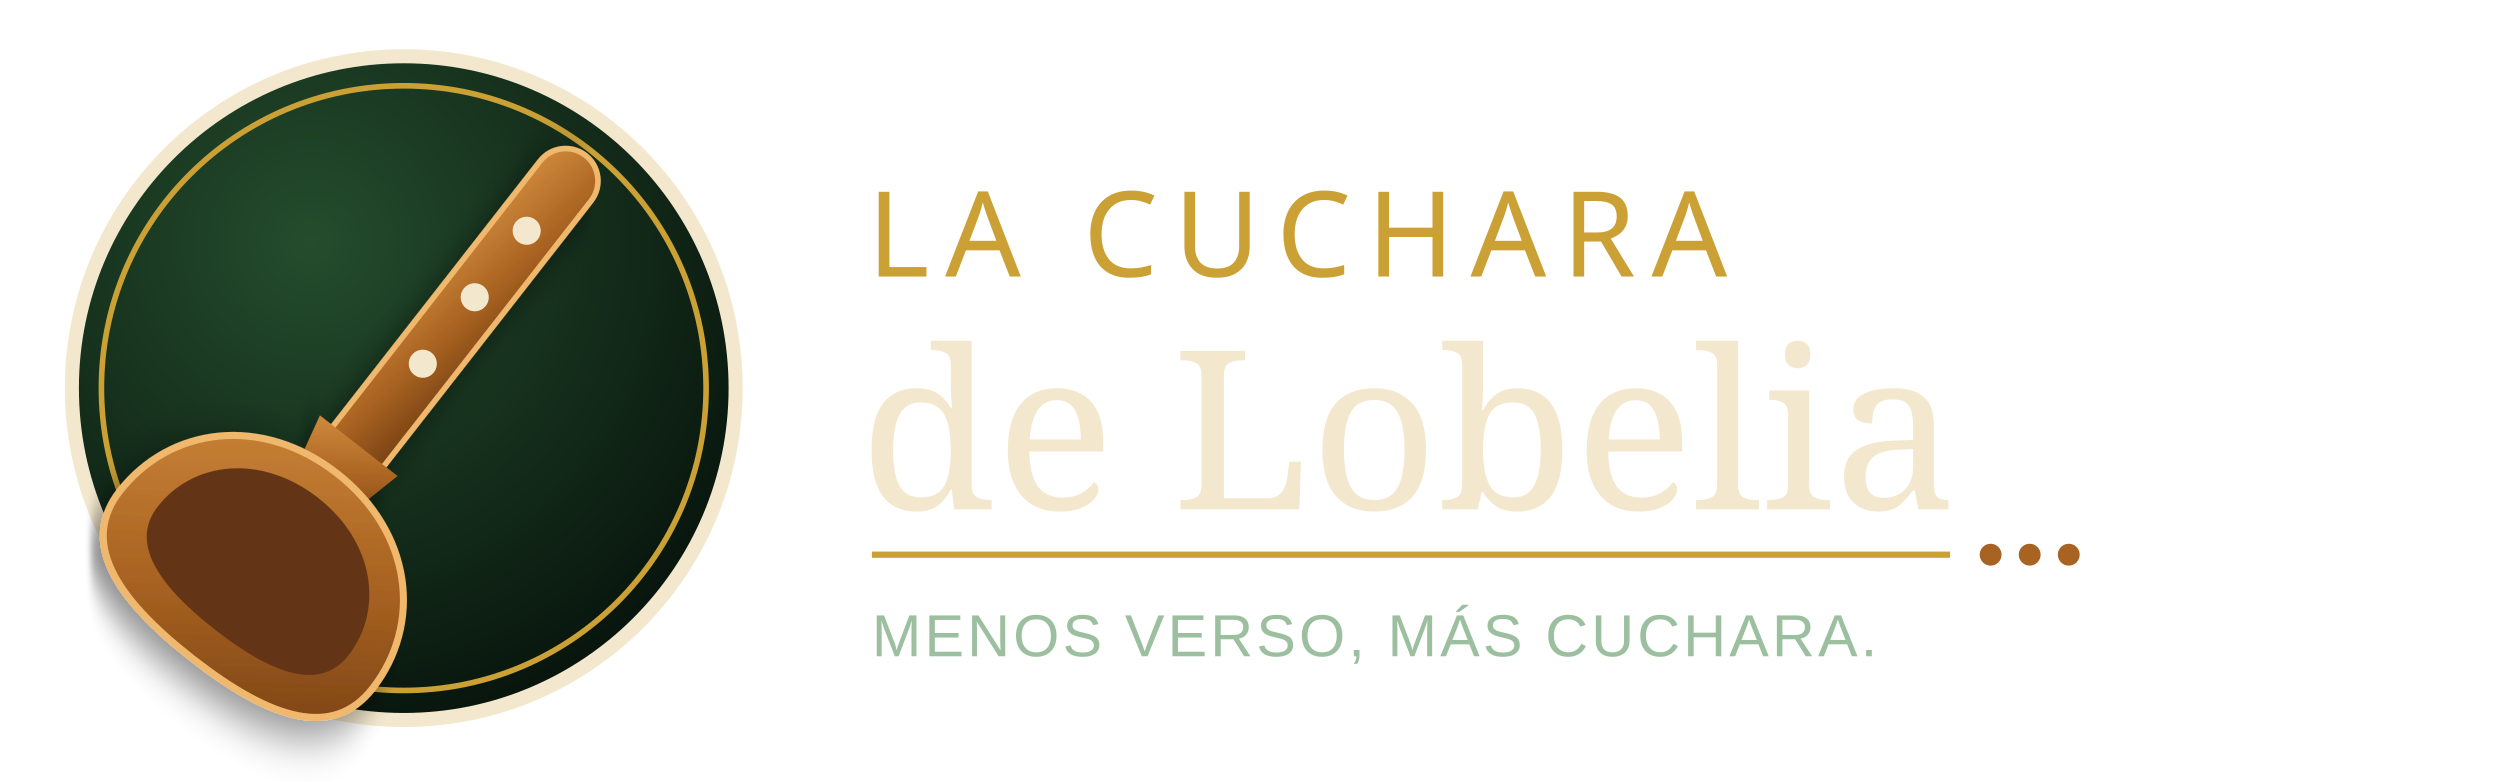
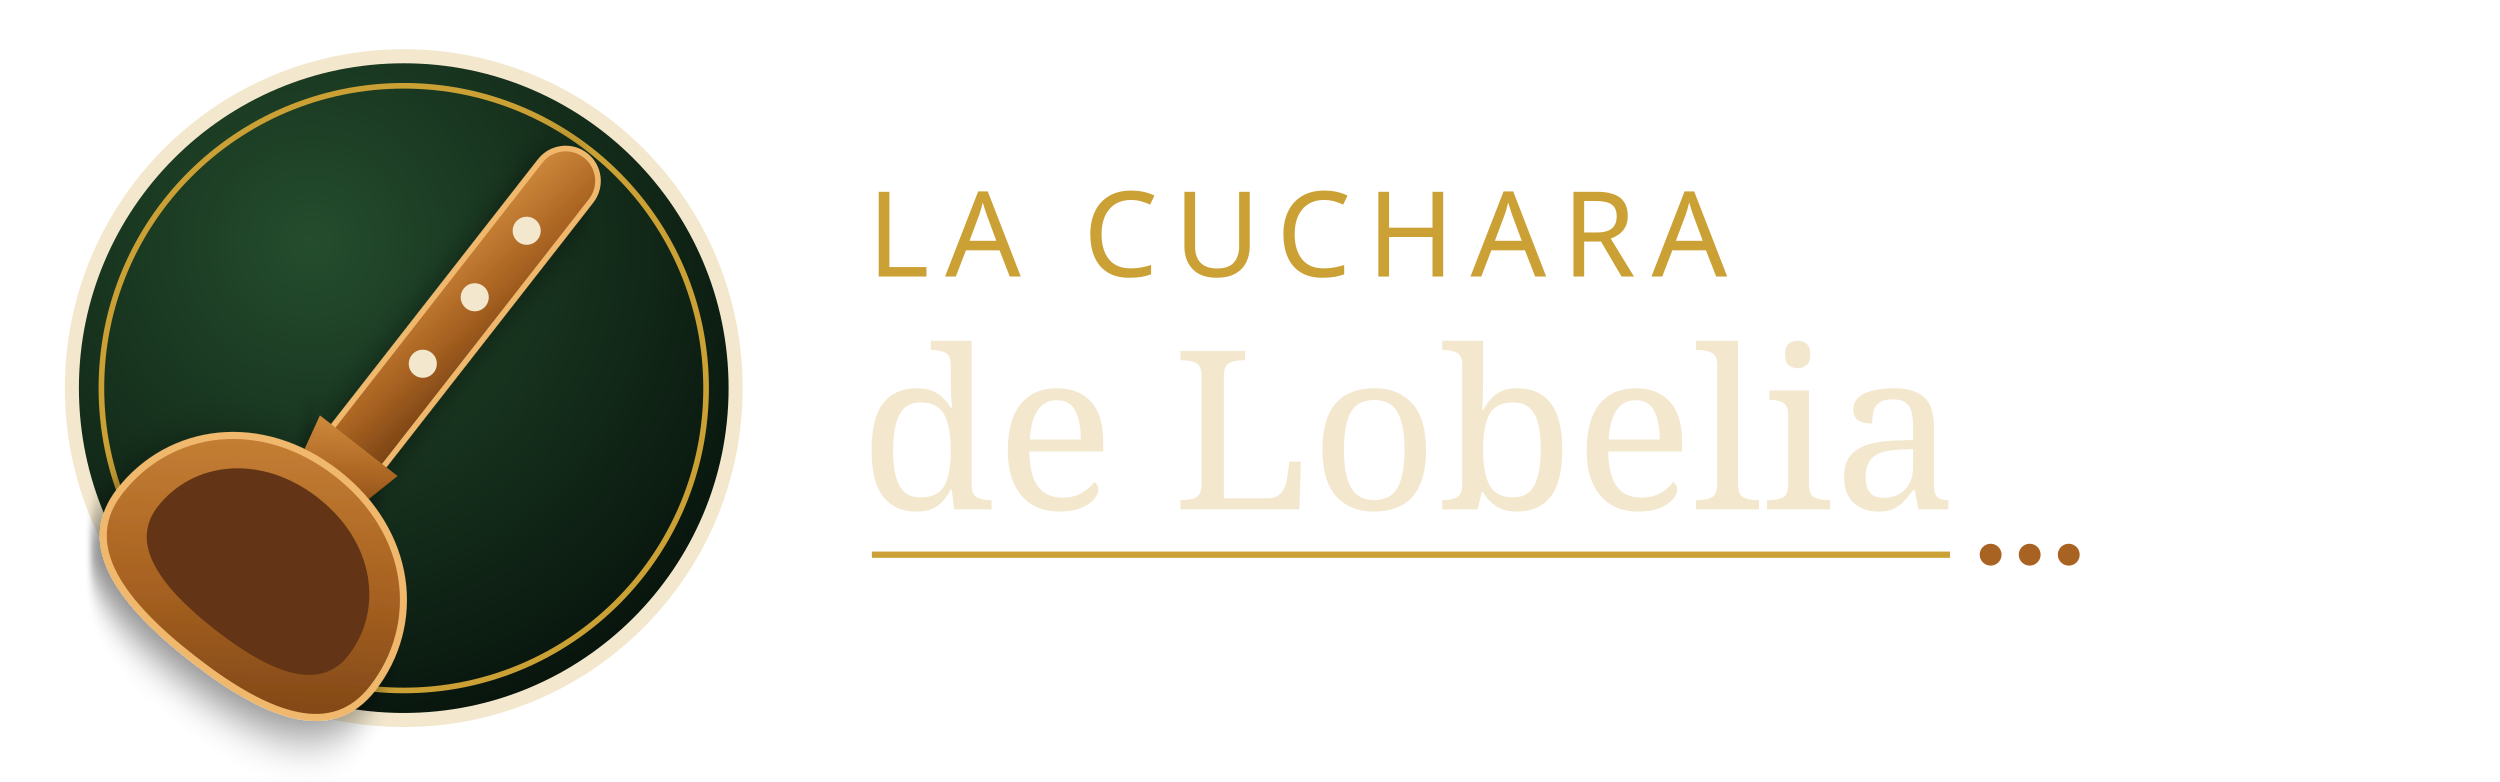
<svg xmlns="http://www.w3.org/2000/svg" viewBox="0 0 1600 500" role="img" aria-labelledby="title desc">
  <defs>
    <style>
      @font-face{font-family:'Bree Serif';src:url('../fuentes/Bree Serif/BreeSerif-Regular.ttf') format('truetype')}
      @font-face{font-family:'Barlow Condensed';src:url('../fuentes/Barlow Condensed/BarlowCondensed-Black.ttf') format('truetype')}
-       @font-face{font-family:'Outfit';src:url('../fuentes/Outfit/Outfit-Variable.ttf') format('truetype')}
    </style>
    <radialGradient id="bg" cx="36%" cy="28%" r="78%">
      <stop offset="0" stop-color="#244d2d" />
      <stop offset="1" stop-color="#07130c" />
    </radialGradient>
    <linearGradient id="wood" x1="0" y1="0" x2="1" y2="1">
      <stop offset="0" stop-color="#d08a3c" />
      <stop offset=".55" stop-color="#a86221" />
      <stop offset="1" stop-color="#754014" />
    </linearGradient>
    <filter id="shadow" x="-30%" y="-30%" width="170%" height="180%">
      <feDropShadow dx="0" dy="12" stdDeviation="12" flood-color="#020704" flood-opacity=".45" />
    </filter>
  </defs>
  <g transform="translate(28 18) scale(.9)">
    <circle cx="256" cy="256" r="236" fill="url(#bg)" stroke="#f3e8ce" stroke-width="10" />
    <circle cx="256" cy="256" r="215" fill="none" stroke="#cba135" stroke-width="4" />
    <g transform="rotate(38 256 256)" filter="url(#shadow)">
      <rect x="233" y="46" width="46" height="284" rx="23" fill="url(#wood)" stroke="#f0b86d" stroke-width="4" />
      <path d="M221 308h70l-12 50h-46z" fill="url(#wood)" />
      <path d="M256 333c-68 0-114 47-114 105 0 45 42 62 114 62s114-17 114-62c0-58-46-105-114-105z" fill="url(#wood)" stroke="#f0b86d" stroke-width="5" />
      <path d="M256 355c-51 0-86 34-86 75 0 31 31 44 86 44s86-13 86-44c0-41-35-75-86-75z" fill="#633515" />
      <circle cx="256" cy="114" r="10" fill="#f3e8ce" />
      <circle cx="256" cy="174" r="10" fill="#f3e8ce" />
      <circle cx="256" cy="234" r="10" fill="#f3e8ce" />
    </g>
  </g>
  <text x="555" y="177" fill="#cba135" font-family="'Barlow Condensed',Impact,sans-serif" font-size="76" letter-spacing="10">LA CUCHARA</text>
  <text x="550" y="326" fill="#f3e8ce" font-family="'Bree Serif',Georgia,serif" font-size="142">de Lobelia</text>
  <path d="M558 355h690" stroke="#cba135" stroke-width="4" />
  <circle cx="1274" cy="355" r="7" fill="#a86221" />
  <circle cx="1299" cy="355" r="7" fill="#a86221" />
  <circle cx="1324" cy="355" r="7" fill="#a86221" />
-   <text x="558" y="420" fill="#9cbfa0" font-family="'Outfit',Arial,sans-serif" font-size="38" letter-spacing="2">MENOS VERSO, MÁS CUCHARA.</text>
</svg>
